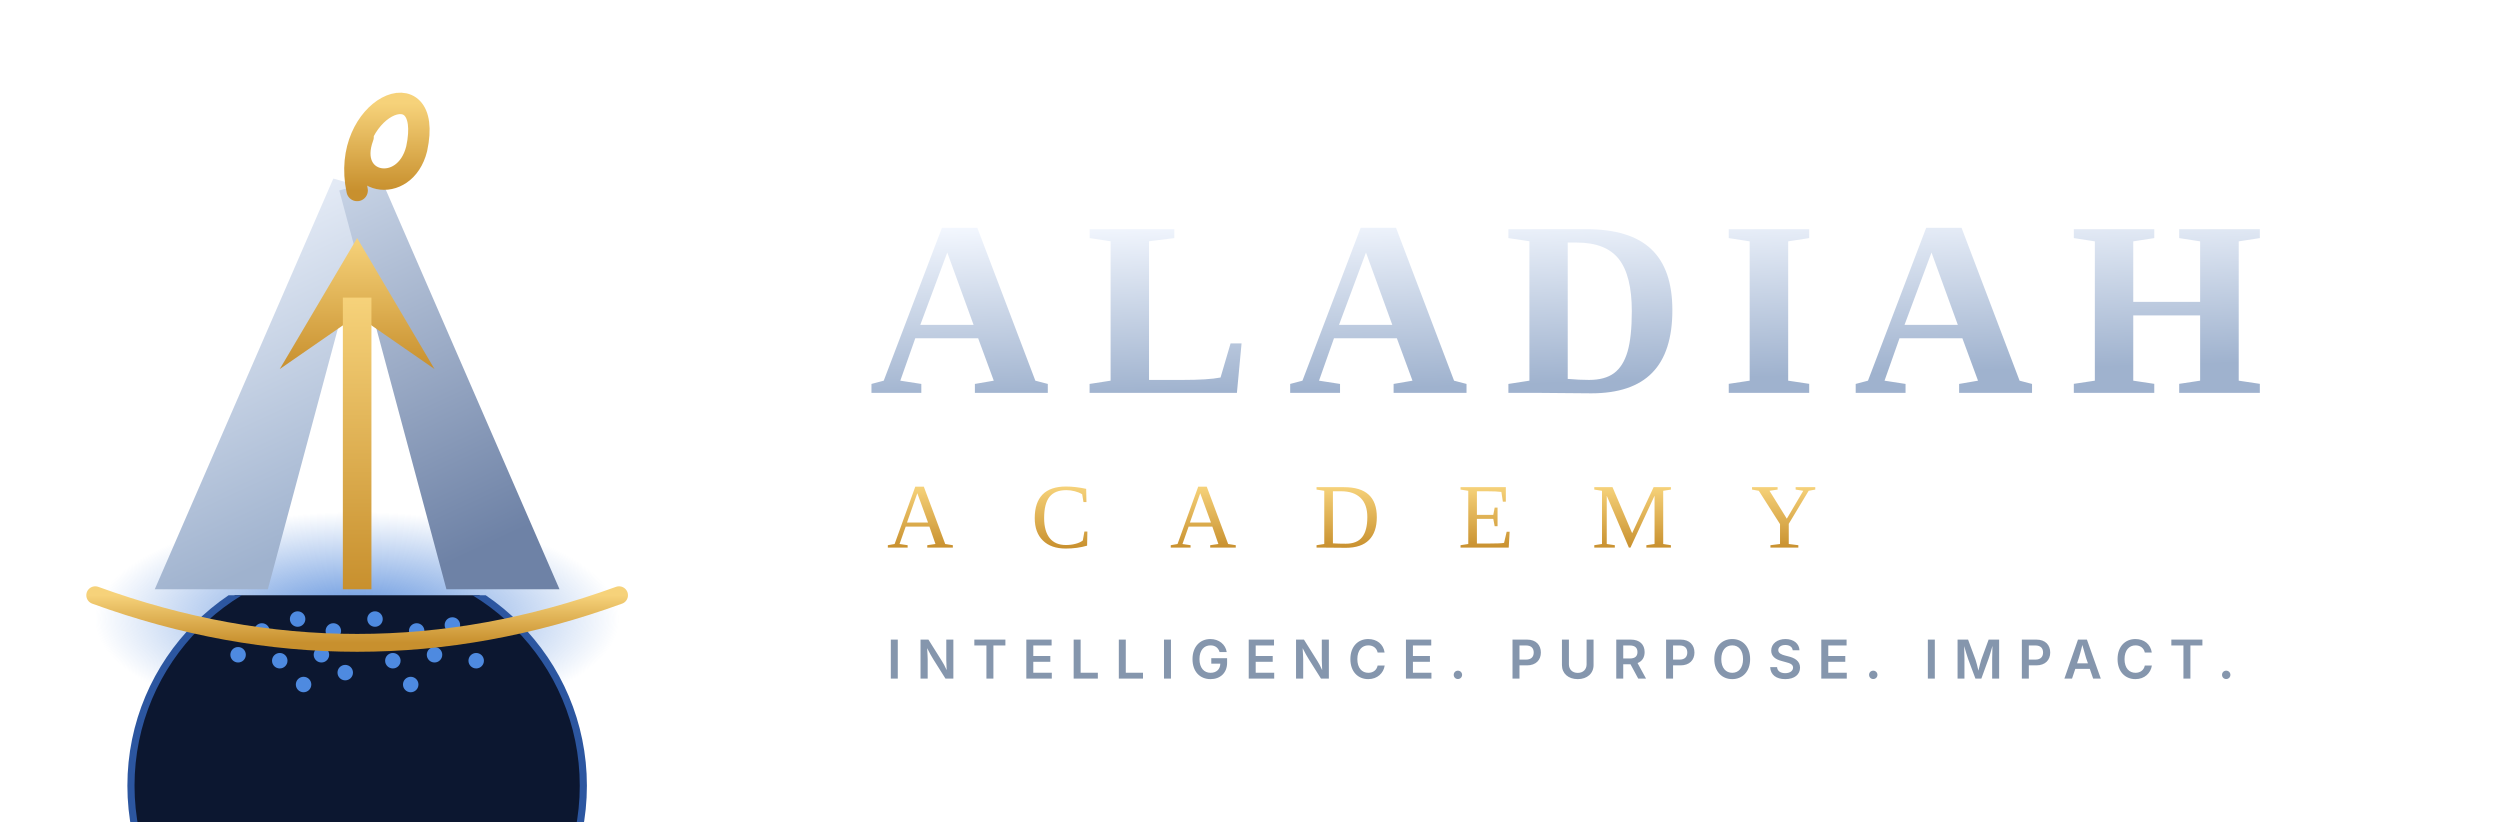
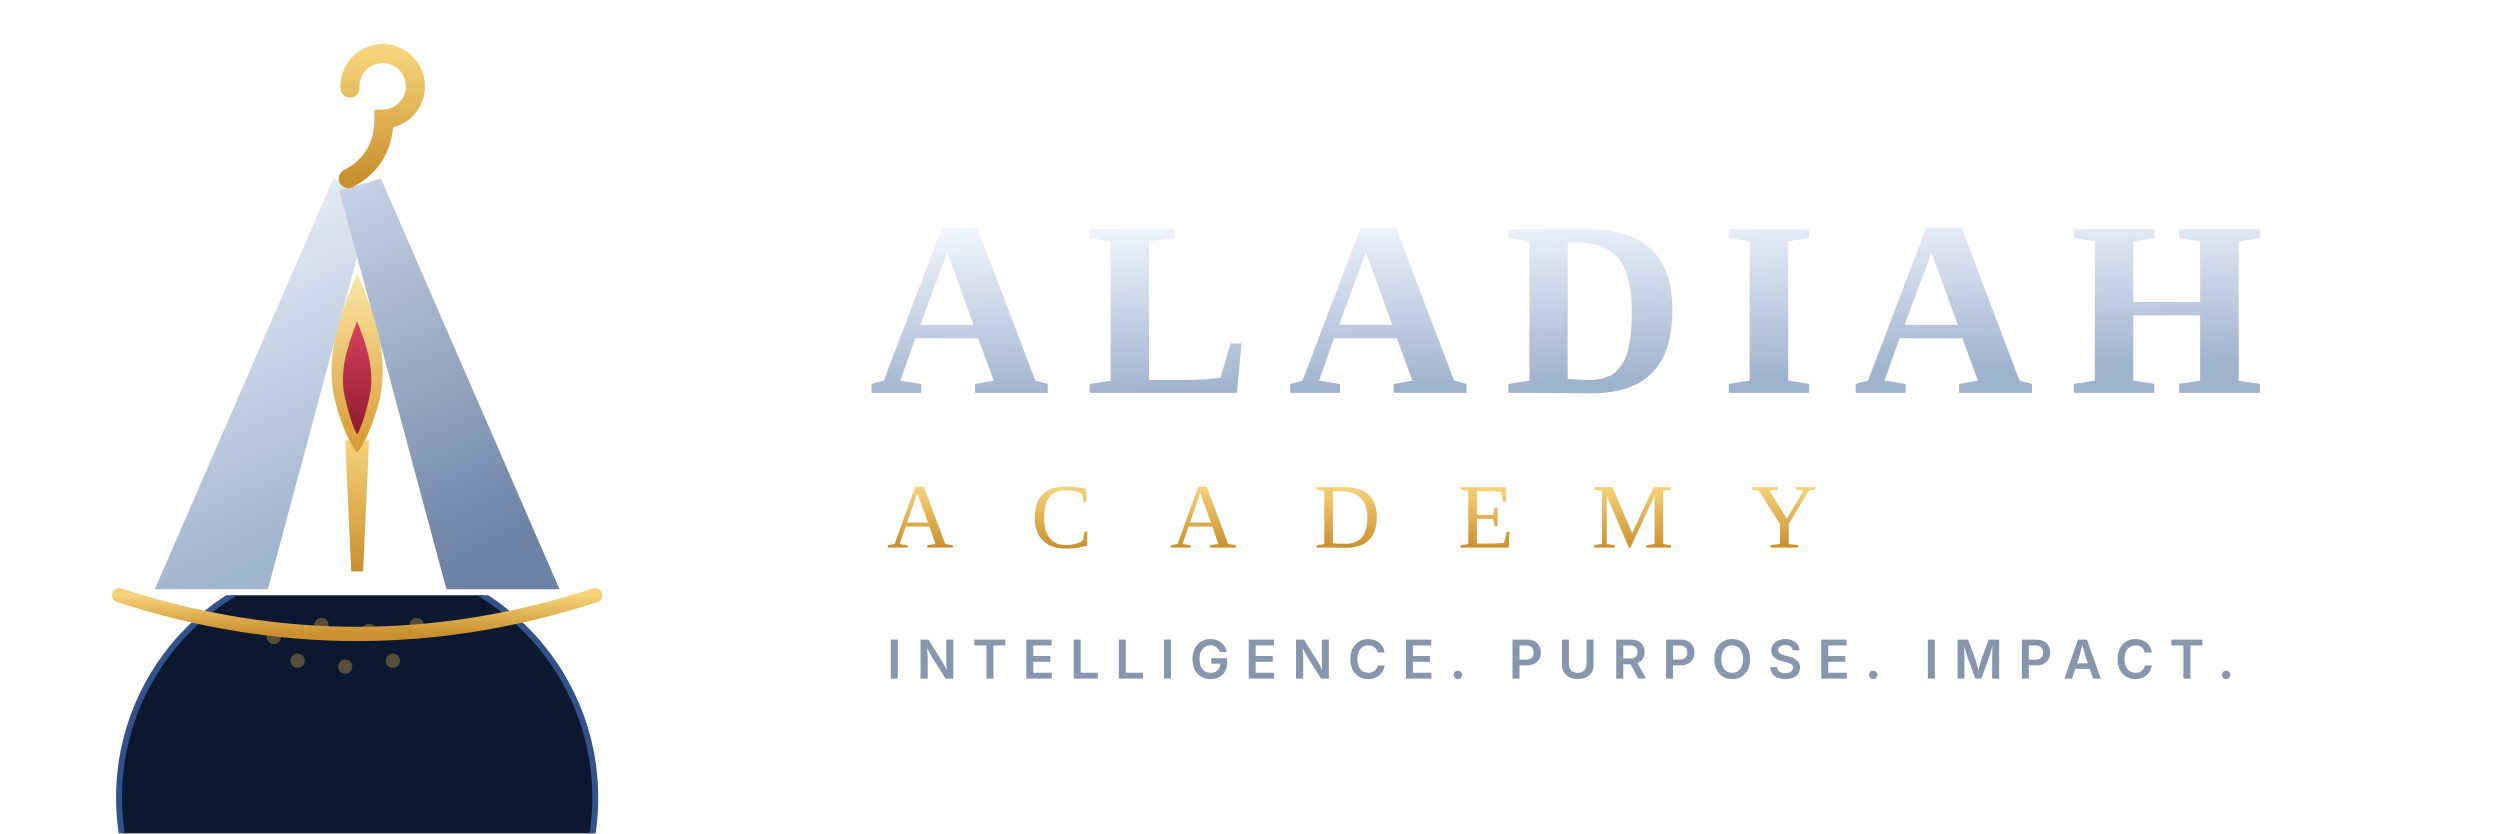
- <svg xmlns="http://www.w3.org/2000/svg" viewBox="0 0 420 138" role="img" aria-label="Aladiah Academy">
+ <svg xmlns="http://www.w3.org/2000/svg" viewBox="0 0 420 140" role="img" aria-label="Aladiah Academy">
  <defs>
    <linearGradient id="lgS" x1="0" y1="0" x2="0.25" y2="1">
      <stop offset="0" stop-color="#F4F8FF" />
      <stop offset="1" stop-color="#9FB2CE" />
    </linearGradient>
    <linearGradient id="lgSr" x1="0" y1="0" x2="0.25" y2="1">
      <stop offset="0" stop-color="#C8D4E6" />
      <stop offset="1" stop-color="#6E82A6" />
    </linearGradient>
    <linearGradient id="lgG" x1="0" y1="0" x2="0" y2="1">
      <stop offset="0" stop-color="#F6D27A" />
      <stop offset="1" stop-color="#C8902E" />
    </linearGradient>
-     <radialGradient id="lgGlow" cx="0.5" cy="0.5" r="0.5">
-       <stop offset="0" stop-color="#3E7BD6" stop-opacity="0.85" />
-       <stop offset="1" stop-color="#3E7BD6" stop-opacity="0" />
-     </radialGradient>
+     <linearGradient id="lgFlame" x1="0" y1="0" x2="0" y2="1">
+       <stop offset="0" stop-color="#FBE6A6" />
+       <stop offset="1" stop-color="#D89A33" />
+     </linearGradient>
+     <linearGradient id="lgCrim" x1="0" y1="0" x2="0" y2="1">
+       <stop offset="0" stop-color="#D8425C" />
+       <stop offset="1" stop-color="#8E1B2E" />
+     </linearGradient>
    <clipPath id="lgGlobe">
      <rect x="18" y="100" width="84" height="40" />
    </clipPath>
  </defs>
-   <ellipse cx="60" cy="104" rx="44" ry="18" fill="url(#lgGlow)" />
  <g clip-path="url(#lgGlobe)">
-     <circle cx="60" cy="132" r="38" fill="#0C1730" stroke="#2C56A0" stroke-width="1.2" />
-     <g fill="#4E8AE0">
-       <circle cx="44" cy="106" r="1.3" />
-       <circle cx="50" cy="104" r="1.3" />
-       <circle cx="56" cy="106" r="1.3" />
-       <circle cx="63" cy="104" r="1.3" />
-       <circle cx="70" cy="106" r="1.3" />
-       <circle cx="76" cy="105" r="1.3" />
-       <circle cx="40" cy="110" r="1.3" />
-       <circle cx="47" cy="111" r="1.3" />
-       <circle cx="54" cy="110" r="1.3" />
-       <circle cx="66" cy="111" r="1.3" />
-       <circle cx="73" cy="110" r="1.3" />
-       <circle cx="80" cy="111" r="1.3" />
-       <circle cx="58" cy="113" r="1.3" />
-       <circle cx="51" cy="115" r="1.3" />
-       <circle cx="69" cy="115" r="1.3" />
+     <circle cx="60" cy="134" r="40" fill="#0C1730" stroke="#33518A" stroke-width="1" />
+     <g fill="#C9A24B" opacity="0.4">
+       <circle cx="46" cy="107" r="1.2" />
+       <circle cx="54" cy="105" r="1.2" />
+       <circle cx="62" cy="106" r="1.2" />
+       <circle cx="70" cy="105" r="1.2" />
+       <circle cx="50" cy="111" r="1.2" />
+       <circle cx="66" cy="111" r="1.2" />
+       <circle cx="58" cy="112" r="1.2" />
    </g>
  </g>
-   <path d="M16 100 Q60 116 104 100" stroke="url(#lgG)" stroke-width="3" fill="none" stroke-linecap="round" />
+   <path d="M20 100 Q60 113 100 100" stroke="url(#lgG)" stroke-width="2.4" fill="none" stroke-linecap="round" />
  <polygon points="26,99 56,30 63,32 45,99" fill="url(#lgS)" />
  <polygon points="94,99 64,30 57,32 75,99" fill="url(#lgSr)" />
-   <polygon points="60,40 73,62 60,53 47,62" fill="url(#lgG)" />
-   <rect x="57.6" y="50" width="4.8" height="49" fill="url(#lgG)" />
-   <path d="M60 32 C57 18 73 11 70 25 C68 33 58 31 61 23" fill="none" stroke="url(#lgG)" stroke-width="3.6" stroke-linecap="round" />
+   <polygon points="58,74 62,74 61,96 59,96" fill="url(#lgG)" />
+   <path d="M60 46 C63.5 54 65 60 64 66 C63 71 61 75 60 76 C59 75 57 71 56 66 C55 60 56.5 54 60 46 Z" fill="url(#lgFlame)" />
+   <path d="M60 54 C62 59 63 63 62 67 C61.3 70 60.6 72 60 73 C59.4 72 58.7 70 58 67 C57 63 58 59 60 54 Z" fill="url(#lgCrim)" />
+   <path d="M58.5 30 C61.5 28.5 64.5 25.5 64.5 20 A5.5 5.5 0 1 0 58.8 14.8" fill="none" stroke="url(#lgG)" stroke-width="3.2" stroke-linecap="round" />
  <text x="146" y="66" font-family="Georgia, 'Times New Roman', serif" font-size="42" font-weight="600" letter-spacing="6" fill="url(#lgS)">ALADIAH</text>
  <text x="149" y="92" font-family="Georgia, 'Times New Roman', serif" font-size="15.5" letter-spacing="13" fill="url(#lgG)">ACADEMY</text>
  <text x="149" y="114" font-family="Inter, Arial, sans-serif" font-size="9" font-weight="600" letter-spacing="2.5" fill="#8596AD">INTELLIGENCE. PURPOSE. IMPACT.</text>
</svg>
